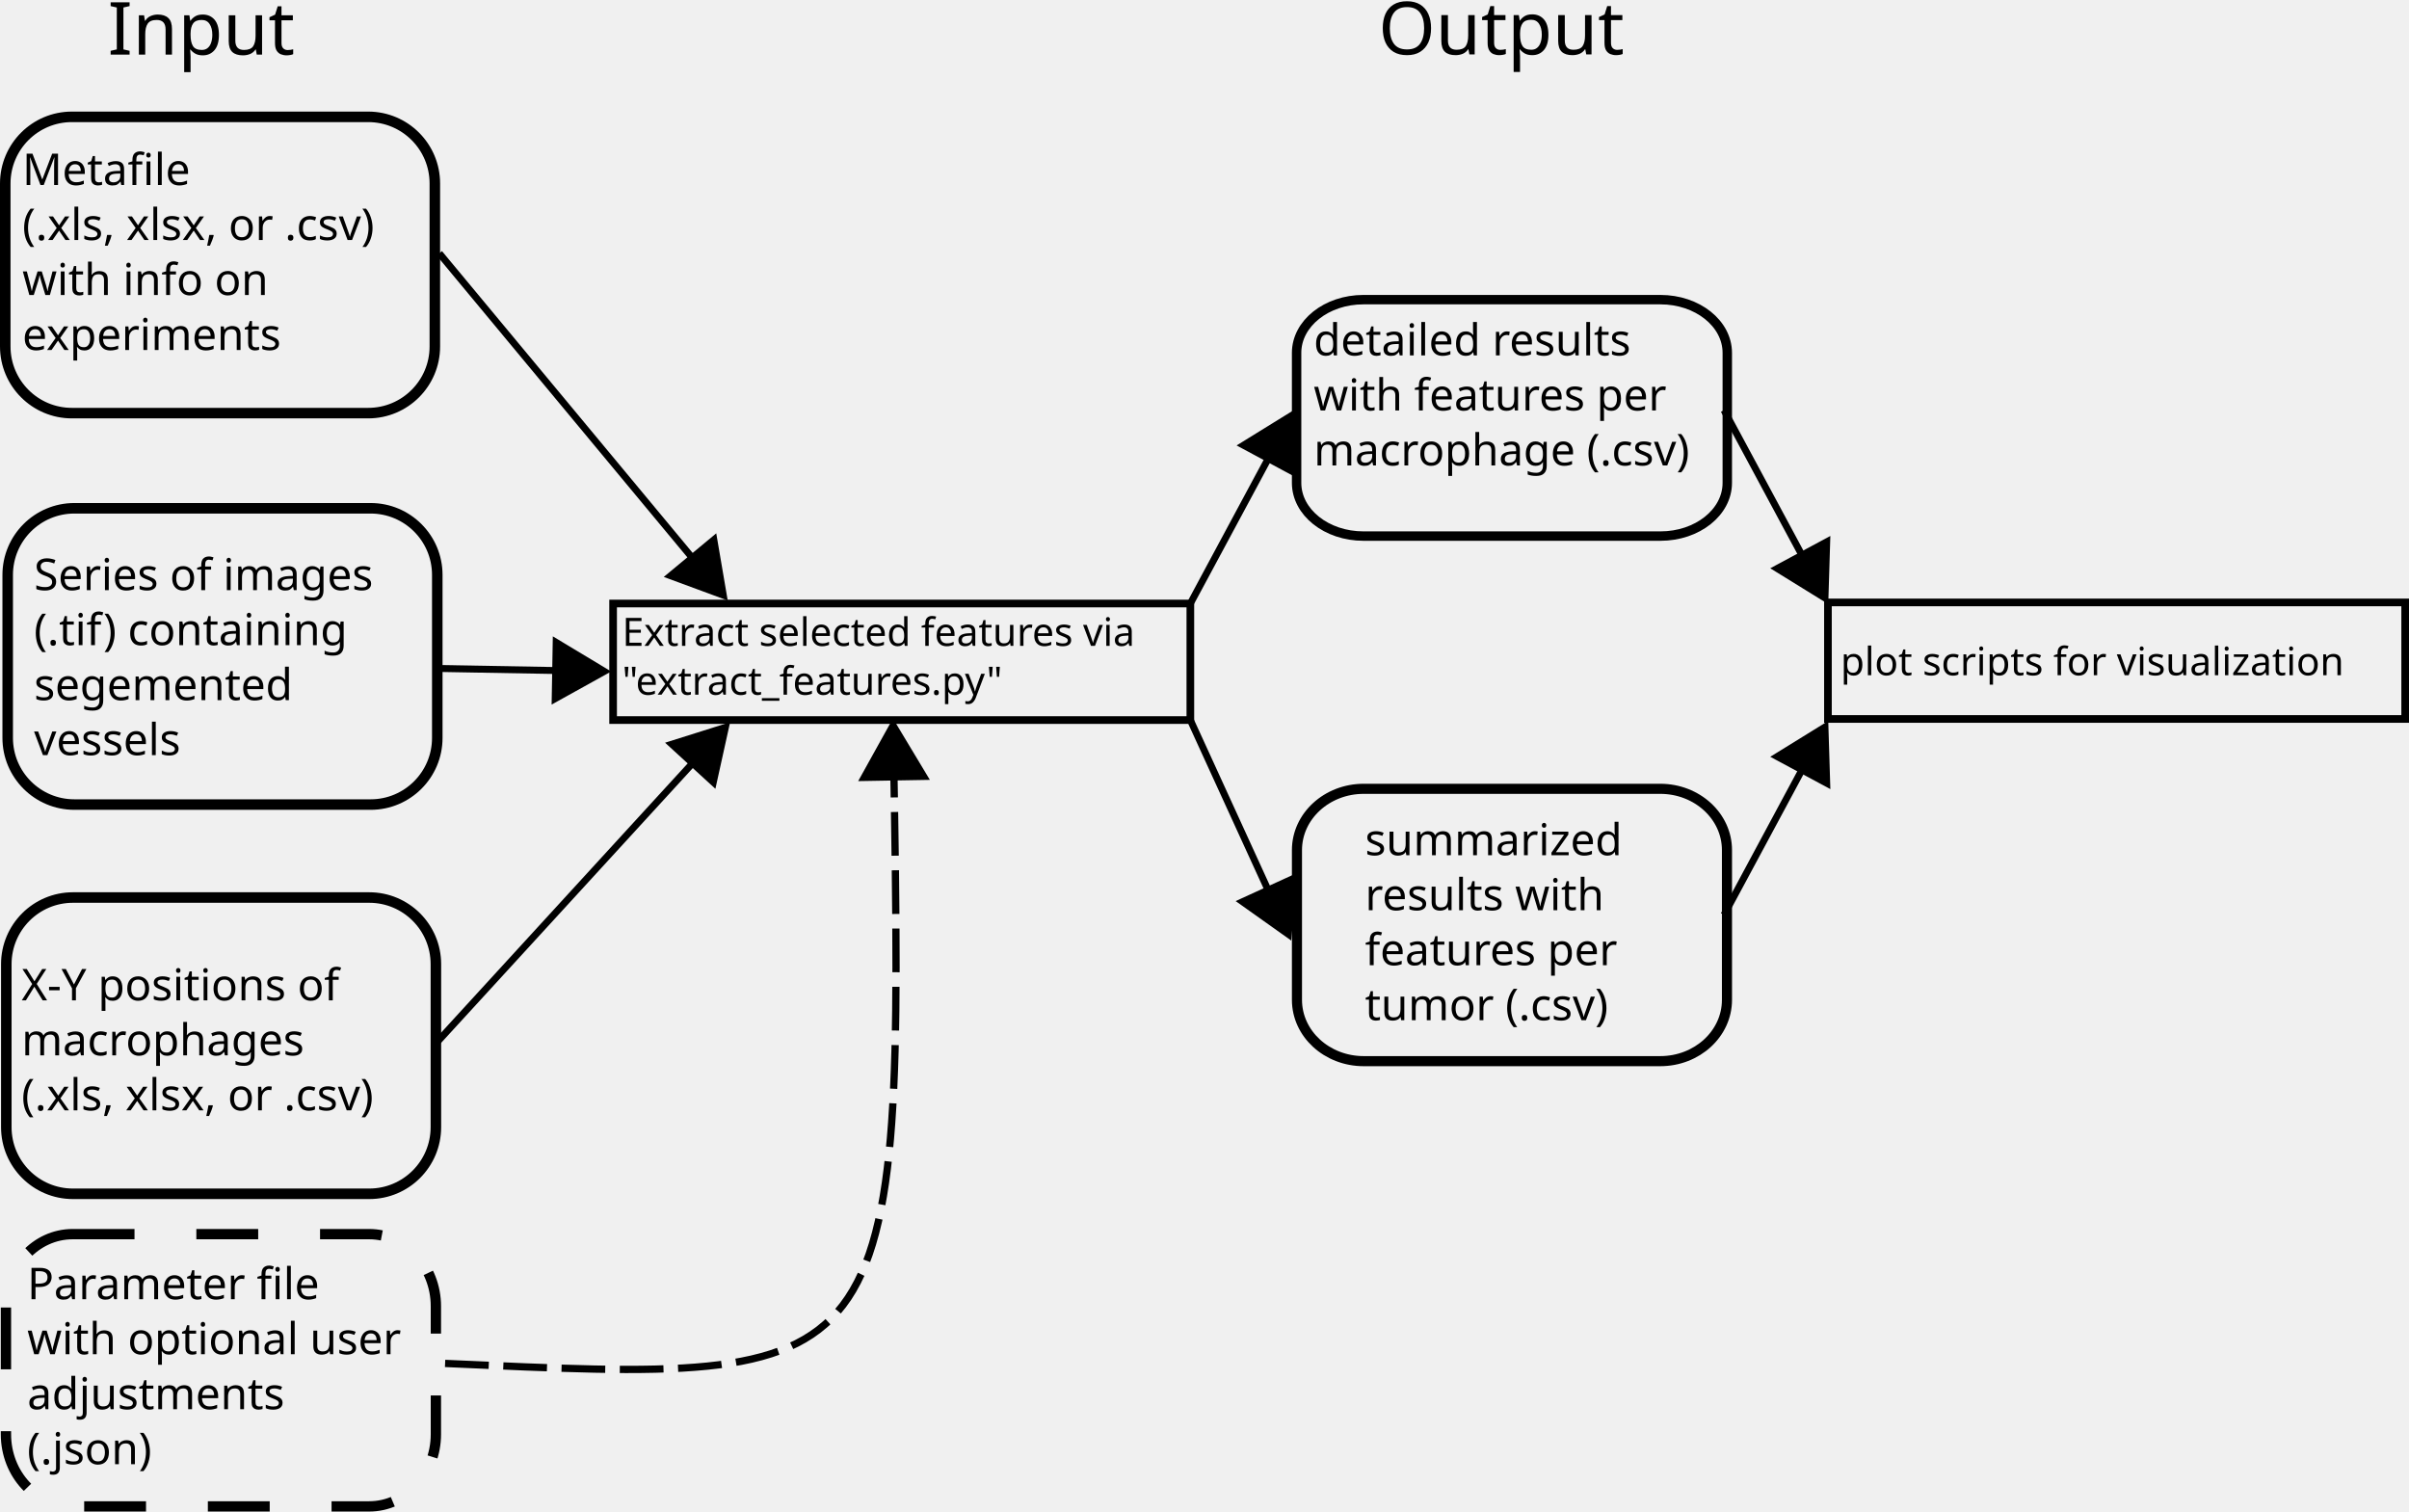
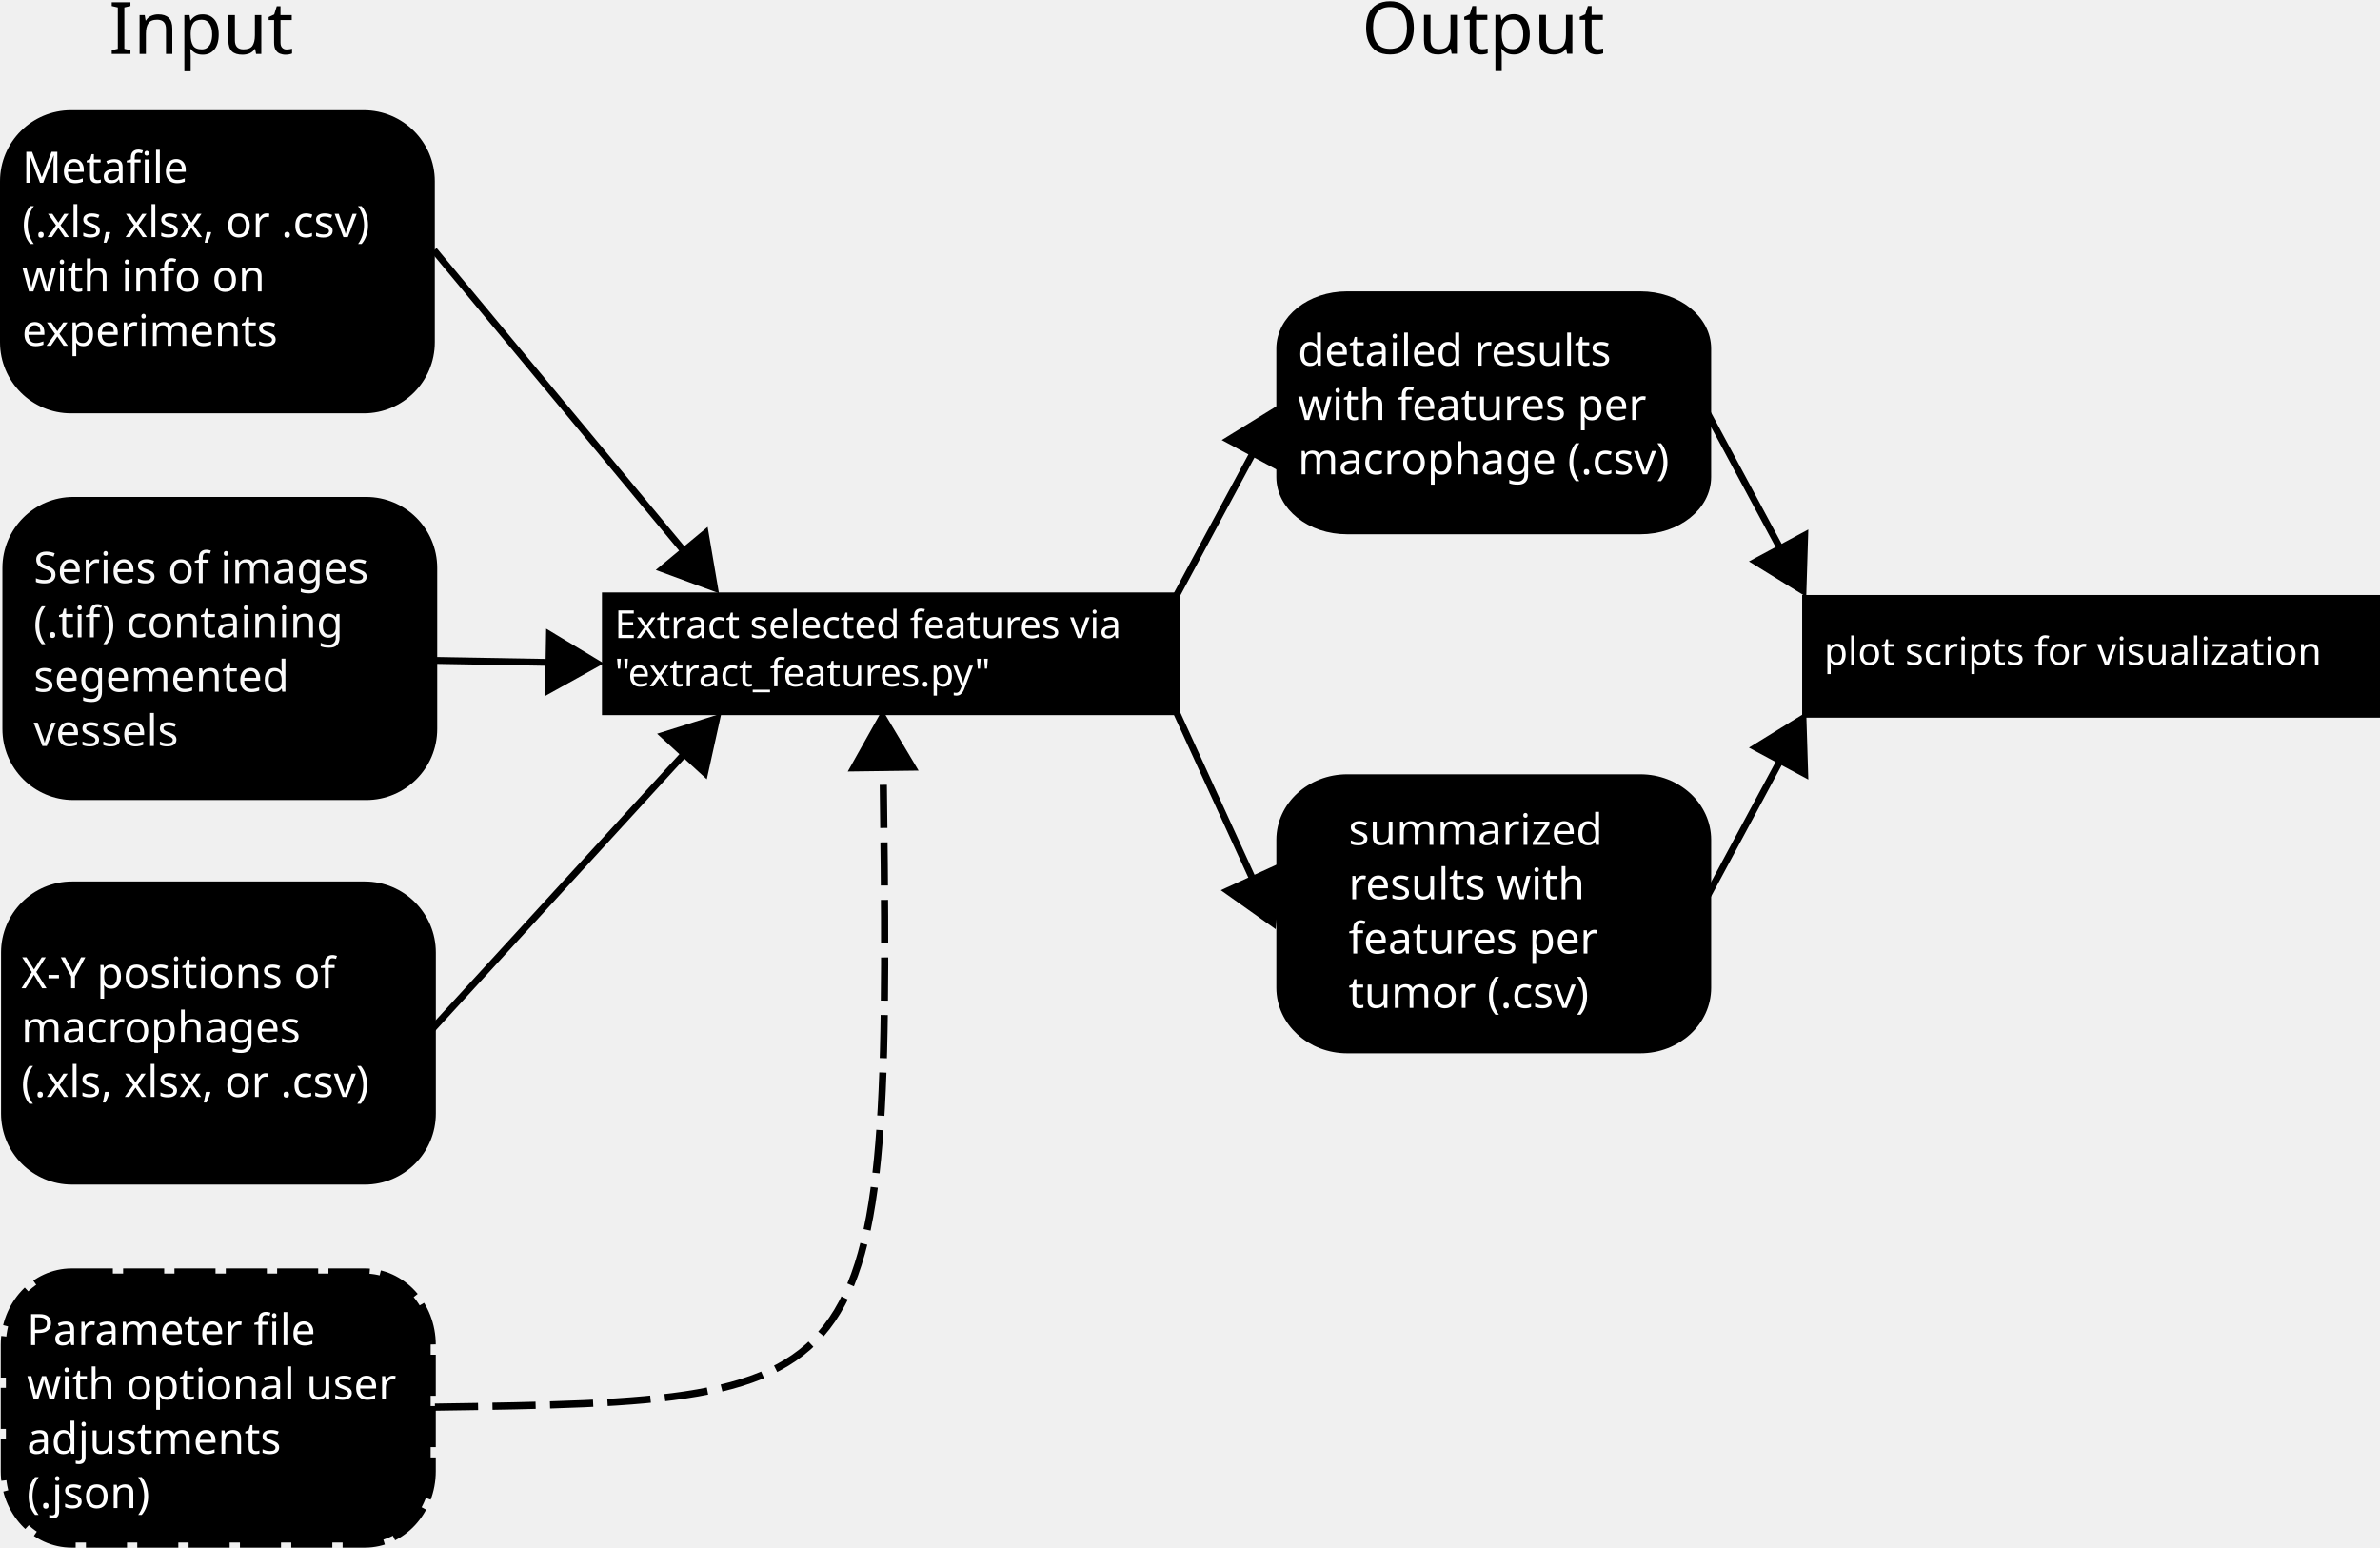
- <svg xmlns="http://www.w3.org/2000/svg" width="347.727mm" height="218.169mm" viewBox="0 0 347.727 218.169" version="1.1" id="svg8">
+ <svg xmlns="http://www.w3.org/2000/svg" width="347.727mm" height="226.113mm" viewBox="0 0 347.727 226.113" version="1.1" id="svg8">
  <defs id="defs2">
    <marker orient="auto" refY="0" refX="0" id="TriangleOutL" style="overflow:visible">
      <path id="path1161" d="M 5.77,0 -2.88,5 V -5 Z" style="fill:#000000;fill-opacity:1;fill-rule:evenodd;stroke:#000000;stroke-width:1pt;stroke-opacity:1" transform="scale(0.8)" />
    </marker>
    <marker orient="auto" refY="0" refX="0" id="TriangleOutL-9" style="overflow:visible">
      <path id="path1161-2" d="M 5.77,0 -2.88,5 V -5 Z" style="fill:#000000;fill-opacity:1;fill-rule:evenodd;stroke:#000000;stroke-width:1pt;stroke-opacity:1" transform="scale(0.8)" />
    </marker>
    <marker orient="auto" refY="0" refX="0" id="TriangleOutL-8" style="overflow:visible">
      <path id="path1161-9" d="M 5.77,0 -2.88,5 V -5 Z" style="fill:#000000;fill-opacity:1;fill-rule:evenodd;stroke:#000000;stroke-width:1pt;stroke-opacity:1" transform="scale(0.8)" />
    </marker>
    <marker orient="auto" refY="0" refX="0" id="TriangleOutL-1" style="overflow:visible">
      <path id="path1161-94" d="M 5.77,0 -2.88,5 V -5 Z" style="fill:#000000;fill-opacity:1;fill-rule:evenodd;stroke:#000000;stroke-width:1pt;stroke-opacity:1" transform="scale(0.8)" />
    </marker>
    <marker orient="auto" refY="0" refX="0" id="TriangleOutL-84" style="overflow:visible">
      <path id="path1161-5" d="M 5.77,0 -2.88,5 V -5 Z" style="fill:#000000;fill-opacity:1;fill-rule:evenodd;stroke:#000000;stroke-width:1pt;stroke-opacity:1" transform="scale(0.8)" />
    </marker>
    <marker orient="auto" refY="0" refX="0" id="TriangleOutL-3" style="overflow:visible">
      <path id="path1161-6" d="M 5.77,0 -2.88,5 V -5 Z" style="fill:#000000;fill-opacity:1;fill-rule:evenodd;stroke:#000000;stroke-width:1pt;stroke-opacity:1" transform="scale(0.8)" />
    </marker>
    <marker orient="auto" refY="0" refX="0" id="TriangleOutL-6" style="overflow:visible">
      <path id="path1161-93" d="M 5.77,0 -2.88,5 V -5 Z" style="fill:#000000;fill-opacity:1;fill-rule:evenodd;stroke:#000000;stroke-width:1pt;stroke-opacity:1" transform="scale(0.8)" />
    </marker>
    <marker orient="auto" refY="0" refX="0" id="TriangleOutL-6-5" style="overflow:visible">
      <path id="path1161-93-2" d="M 5.77,0 -2.88,5 V -5 Z" style="fill:#000000;fill-opacity:1;fill-rule:evenodd;stroke:#000000;stroke-width:1pt;stroke-opacity:1" transform="scale(0.8)" />
    </marker>
    <marker orient="auto" refY="0" refX="0" id="TriangleOutL-6-4" style="overflow:visible">
      <path id="path1161-93-7" d="M 5.77,0 -2.88,5 V -5 Z" style="fill:#000000;fill-opacity:1;fill-rule:evenodd;stroke:#000000;stroke-width:1pt;stroke-opacity:1" transform="scale(0.8)" />
    </marker>
    <marker orient="auto" refY="0" refX="0" id="TriangleOutL-6-43" style="overflow:visible">
      <path id="path1161-93-0" d="M 5.77,0 -2.88,5 V -5 Z" style="fill:#000000;fill-opacity:1;fill-rule:evenodd;stroke:#000000;stroke-width:1pt;stroke-opacity:1" transform="scale(0.8)" />
    </marker>
    <marker orient="auto" refY="0" refX="0" id="TriangleOutL-6-8" style="overflow:visible">
      <path id="path1161-93-6" d="M 5.77,0 -2.88,5 V -5 Z" style="fill:#000000;fill-opacity:1;fill-rule:evenodd;stroke:#000000;stroke-width:1pt;stroke-opacity:1" transform="scale(0.8)" />
    </marker>
  </defs>
  <g id="layer1" transform="translate(-16.82466,-29.59704)">
-     <rect style="fill:none;fill-opacity:1;stroke:#000000;stroke-width:1.519;stroke-miterlimit:4;stroke-dasharray:none;stroke-opacity:1" id="rect10" width="62.008" height="42.764" x="17.584" y="46.461" rx="9.622" ry="9.622" />
-     <text xml:space="preserve" style="font-style:normal;font-weight:normal;font-size:10.583px;line-height:1.25;font-family:sans-serif;letter-spacing:0px;word-spacing:0px;fill:#000000;fill-opacity:1;stroke:none;stroke-width:0.265" x="32.374" y="37.478" id="text834">
-       <tspan id="tspan832" x="32.374" y="37.478" style="stroke-width:0.265">Input</tspan>
+     <rect style="fill:#000000;fill-opacity:1;stroke:#000000;stroke-width:1.519;stroke-miterlimit:4;stroke-dasharray:none;stroke-opacity:1" id="rect10" width="62.008" height="42.764" x="17.584" y="46.461" rx="9.622" ry="9.622" />
+     <text xml:space="preserve" style="font-style:normal;font-weight:normal;font-size:10.583px;line-height:1.25;font-family:sans-serif;letter-spacing:0px;word-spacing:0px;fill:#000000;fill-opacity:1;stroke:none;stroke-width:0.265" x="32.726" y="37.478" id="text834">
+       <tspan id="tspan832" x="32.726" y="37.478" style="stroke-width:0.265">Input</tspan>
    </text>
    <text xml:space="preserve" style="font-style:normal;font-weight:normal;font-size:10.583px;line-height:1.25;font-family:sans-serif;letter-spacing:0px;word-spacing:0px;fill:#000000;fill-opacity:1;stroke:none;stroke-width:0.265" x="114.014" y="62.637" id="text865">
      <tspan id="tspan863" x="114.014" y="72.001" style="stroke-width:0.265" />
    </text>
-     <text xml:space="preserve" style="font-style:normal;font-weight:normal;font-size:6.35px;line-height:1.25;font-family:sans-serif;letter-spacing:0px;word-spacing:0px;fill:#000000;fill-opacity:1;stroke:none;stroke-width:0.265" x="20.058" y="56.303" id="text869">
-       <tspan id="tspan867" x="20.058" y="56.303" style="font-size:6.35px;stroke-width:0.265">Metafile </tspan>
-       <tspan x="20.058" y="64.241" style="font-size:6.35px;stroke-width:0.265" id="tspan871">(.xls, xlsx, or .csv) </tspan>
-       <tspan x="20.058" y="72.178" style="font-size:6.35px;stroke-width:0.265" id="tspan873">with info on </tspan>
-       <tspan x="20.058" y="80.116" style="font-size:6.35px;stroke-width:0.265" id="tspan875">experiments</tspan>
+     <text xml:space="preserve" style="font-style:normal;font-weight:normal;font-size:6.35px;line-height:1.25;font-family:sans-serif;letter-spacing:0px;word-spacing:0px;fill:#ffffff;fill-opacity:1;stroke:none;stroke-width:0.265;" x="20.058" y="56.303" id="text869">
+       <tspan id="tspan867" x="20.058" y="56.303" style="font-size:6.35px;stroke-width:0.265;fill:#ffffff;">Metafile </tspan>
+       <tspan x="20.058" y="64.241" style="font-size:6.35px;stroke-width:0.265;fill:#ffffff;" id="tspan871">(.xls, xlsx, or .csv) </tspan>
+       <tspan x="20.058" y="72.178" style="font-size:6.35px;stroke-width:0.265;fill:#ffffff;" id="tspan873">with info on </tspan>
+       <tspan x="20.058" y="80.116" style="font-size:6.35px;stroke-width:0.265;fill:#ffffff;" id="tspan875">experiments</tspan>
    </text>
-     <rect style="fill:none;fill-opacity:1;stroke:#000000;stroke-width:1.519;stroke-miterlimit:4;stroke-dasharray:none;stroke-opacity:1" id="rect10-7" width="62.008" height="42.764" x="17.936" y="102.96" rx="9.622" ry="9.622" />
-     <text xml:space="preserve" style="font-style:normal;font-weight:normal;font-size:6.35px;line-height:1.25;font-family:sans-serif;letter-spacing:0px;word-spacing:0px;fill:#000000;fill-opacity:1;stroke:none;stroke-width:0.265" x="21.741" y="114.774" id="text869-5">
-       <tspan id="tspan867-3" x="21.741" y="114.774" style="font-size:6.35px;stroke-width:0.265">Series of images</tspan>
-       <tspan x="21.741" y="122.711" style="font-size:6.35px;stroke-width:0.265" id="tspan873-6">(.tif) containing </tspan>
-       <tspan x="21.741" y="130.649" style="font-size:6.35px;stroke-width:0.265" id="tspan934">segemented </tspan>
-       <tspan x="21.741" y="138.586" style="font-size:6.35px;stroke-width:0.265" id="tspan936">vessels </tspan>
-       <tspan x="21.741" y="146.524" style="font-size:6.35px;stroke-width:0.265" id="tspan875-2" />
+     <rect style="fill:#000000;fill-opacity:1;stroke:#000000;stroke-width:1.519;stroke-miterlimit:4;stroke-dasharray:none;stroke-opacity:1" id="rect10-7" width="62.008" height="42.764" x="17.936" y="102.96" rx="9.622" ry="9.622" />
+     <text xml:space="preserve" style="font-style:normal;font-weight:normal;font-size:6.35px;line-height:1.25;font-family:sans-serif;letter-spacing:0px;word-spacing:0px;fill:#f9f9f9;fill-opacity:1;stroke:none;stroke-width:0.265;" x="21.741" y="114.774" id="text869-5">
+       <tspan id="tspan867-3" x="21.741" y="114.774" style="font-size:6.35px;stroke-width:0.265;fill:#f9f9f9;">Series of images</tspan>
+       <tspan x="21.741" y="122.711" style="font-size:6.35px;stroke-width:0.265;fill:#f9f9f9;" id="tspan873-6">(.tif) containing </tspan>
+       <tspan x="21.741" y="130.649" style="font-size:6.35px;stroke-width:0.265;fill:#f9f9f9;" id="tspan934">segemented </tspan>
+       <tspan x="21.741" y="138.586" style="font-size:6.35px;stroke-width:0.265;fill:#f9f9f9;" id="tspan936">vessels </tspan>
+       <tspan x="21.741" y="146.524" style="font-size:6.35px;stroke-width:0.265;fill:#f9f9f9;" id="tspan875-2" />
    </text>
-     <rect style="fill:none;fill-opacity:1;stroke:#000000;stroke-width:1.519;stroke-miterlimit:4;stroke-dasharray:none;stroke-opacity:1" id="rect10-7-9" width="62.008" height="42.764" x="17.735" y="159.14" rx="9.622" ry="9.622" />
-     <text xml:space="preserve" style="font-style:normal;font-weight:normal;font-size:6.35px;line-height:1.25;font-family:sans-serif;letter-spacing:0px;word-spacing:0px;fill:#000000;fill-opacity:1;stroke:none;stroke-width:0.265" x="19.937" y="173.984" id="text869-5-1">
-       <tspan x="19.937" y="173.984" style="font-size:6.35px;stroke-width:0.265" id="tspan936-9">X-Y positions of </tspan>
-       <tspan x="19.937" y="181.921" style="font-size:6.35px;stroke-width:0.265" id="tspan994">macrophages </tspan>
-       <tspan x="19.937" y="189.859" style="font-size:6.35px;stroke-width:0.265" id="tspan996">(.xls, xlsx, or .csv) </tspan>
-       <tspan x="19.937" y="197.796" style="font-size:6.35px;stroke-width:0.265" id="tspan875-2-3" />
+     <rect style="fill:#000000;fill-opacity:1;stroke:#000000;stroke-width:1.519;stroke-miterlimit:4;stroke-dasharray:none;stroke-opacity:1" id="rect10-7-9" width="62.008" height="42.764" x="17.735" y="159.14" rx="9.622" ry="9.622" />
+     <text xml:space="preserve" style="font-style:normal;font-weight:normal;font-size:6.35px;line-height:1.25;font-family:sans-serif;letter-spacing:0px;word-spacing:0px;fill:#ffffff;fill-opacity:1;stroke:none;stroke-width:0.265;" x="19.937" y="173.984" id="text869-5-1">
+       <tspan x="19.937" y="173.984" style="font-size:6.35px;stroke-width:0.265;fill:#ffffff;" id="tspan936-9">X-Y positions of </tspan>
+       <tspan x="19.937" y="181.921" style="font-size:6.35px;stroke-width:0.265;fill:#ffffff;" id="tspan994">macrophages </tspan>
+       <tspan x="19.937" y="189.859" style="font-size:6.35px;stroke-width:0.265;fill:#ffffff;" id="tspan996">(.xls, xlsx, or .csv) </tspan>
+       <tspan x="19.937" y="197.796" style="font-size:6.35px;stroke-width:0.265;fill:#ffffff;" id="tspan875-2-3" />
    </text>
    <path style="fill:none;stroke:#000000;stroke-width:1;stroke-linecap:butt;stroke-linejoin:miter;stroke-miterlimit:4;stroke-dasharray:none;stroke-opacity:1;marker-end:url(#TriangleOutL)" d="M 80.232,66.156 118.237,111.903" id="path1017" />
-     <rect style="fill:none;fill-opacity:1;stroke:#000000;stroke-width:1.104;stroke-miterlimit:4;stroke-dasharray:none;stroke-opacity:1" id="rect10-7-7" width="83.321" height="16.821" x="105.324" y="116.706" rx="12.929" ry="0" />
-     <rect style="fill:none;fill-opacity:1;stroke:#000000;stroke-width:1.359;stroke-miterlimit:4;stroke-dasharray:none;stroke-opacity:1" id="rect10-9" width="62.168" height="34.127" x="203.982" y="72.846" rx="9.647" ry="7.679" />
-     <text xml:space="preserve" style="font-style:normal;font-weight:normal;font-size:6.35px;line-height:1.25;font-family:sans-serif;letter-spacing:0px;word-spacing:0px;fill:#000000;fill-opacity:1;stroke:none;stroke-width:0.265" x="206.453" y="80.898" id="text869-5-2">
-       <tspan x="206.453" y="80.898" style="font-size:6.35px;stroke-width:0.265" id="tspan936-7">detailed results </tspan>
-       <tspan x="206.453" y="88.836" style="font-size:6.35px;stroke-width:0.265" id="tspan9025">with features per</tspan>
-       <tspan x="206.453" y="96.773" style="font-size:6.35px;stroke-width:0.265" id="tspan9027">macrophage (.csv)</tspan>
-       <tspan x="206.453" y="104.711" style="font-size:6.35px;stroke-width:0.265" id="tspan875-2-5" />
+     <rect style="fill:#000000;fill-opacity:1;stroke:#000000;stroke-width:1.104;stroke-miterlimit:4;stroke-dasharray:none;stroke-opacity:1" id="rect10-7-7" width="83.321" height="16.821" x="105.324" y="116.706" rx="0" ry="0" />
+     <rect style="fill:#000000;fill-opacity:1;stroke:#000000;stroke-width:1.359;stroke-miterlimit:4;stroke-dasharray:none;stroke-opacity:1" id="rect10-9" width="62.168" height="34.127" x="203.982" y="72.846" rx="9.647" ry="7.679" />
+     <text xml:space="preserve" style="font-style:normal;font-weight:normal;font-size:6.35px;line-height:1.25;font-family:sans-serif;letter-spacing:0px;word-spacing:0px;fill:#ffffff;fill-opacity:1;stroke:none;stroke-width:0.265;" x="206.453" y="83.015" id="text869-5-2">
+       <tspan x="206.453" y="83.015" style="font-size:6.35px;stroke-width:0.265;fill:#ffffff;" id="tspan936-7">detailed results </tspan>
+       <tspan x="206.453" y="90.952" style="font-size:6.35px;stroke-width:0.265;fill:#ffffff;" id="tspan9025">with features per</tspan>
+       <tspan x="206.453" y="98.89" style="font-size:6.35px;stroke-width:0.265;fill:#ffffff;" id="tspan9027">macrophage (.csv)</tspan>
+       <tspan x="206.453" y="106.827" style="font-size:6.35px;stroke-width:0.265;fill:#ffffff;" id="tspan875-2-5" />
    </text>
-     <text xml:space="preserve" style="font-style:normal;font-weight:normal;font-size:5.644px;line-height:1.25;font-family:sans-serif;letter-spacing:0px;word-spacing:0px;fill:#000000;fill-opacity:1;stroke:none;stroke-width:0.265" x="106.624" y="122.812" id="text1627">
-       <tspan id="tspan1625" x="106.624" y="122.812" style="stroke-width:0.265">Extract selected features via</tspan>
-       <tspan x="106.624" y="129.867" style="stroke-width:0.265" id="tspan1629">"extract_features.py"</tspan>
+     <text xml:space="preserve" style="font-style:normal;font-weight:normal;font-size:5.644px;line-height:1.25;font-family:sans-serif;letter-spacing:0px;word-spacing:0px;fill:#ffffff;fill-opacity:1;stroke:none;stroke-width:0.265;" x="106.624" y="122.812" id="text1627">
+       <tspan id="tspan1625" x="106.624" y="122.812" style="stroke-width:0.265;fill:#ffffff;">Extract selected features via</tspan>
+       <tspan x="106.624" y="129.867" style="stroke-width:0.265;fill:#ffffff;" id="tspan1629">"extract_features.py"</tspan>
    </text>
-     <rect style="fill:none;fill-opacity:1;stroke:#000000;stroke-width:1.488;stroke-miterlimit:4;stroke-dasharray:8.927, 8.927;stroke-dashoffset:0;stroke-opacity:1" id="rect10-3" width="62.06" height="39.297" x="17.683" y="207.725" rx="9.63" ry="10.412" />
-     <path style="fill:none;stroke:#000000;stroke-width:1.051;stroke-linecap:butt;stroke-linejoin:miter;stroke-miterlimit:4;stroke-dasharray:6.308, 2.103;stroke-dashoffset:0;stroke-opacity:1;marker-end:url(#TriangleOutL-1)" d="m 81.072,226.386 c 65.215,2.908 66.314,3.732 64.749,-87.12" id="path1017-7" />
+     <rect style="fill:#000000;fill-opacity:1;stroke:#000000;stroke-width:1.5;stroke-miterlimit:4;stroke-dasharray:6, 1.5;stroke-dashoffset:0;stroke-opacity:1" id="rect10-3" width="62.06" height="39.297" x="17.683" y="215.663" rx="9.63" ry="10.412" />
+     <path style="fill:none;stroke:#000000;stroke-width:1.051;stroke-linecap:butt;stroke-linejoin:miter;stroke-miterlimit:4;stroke-dasharray:6.306, 2.102;stroke-dashoffset:0;stroke-opacity:1;marker-end:url(#TriangleOutL-1)" d="M 80.369,235.184 C 146.64,234.221 147.035,233.989 145.821,139.266" id="path1017-7" />
    <path style="fill:none;stroke:#000000;stroke-width:1;stroke-linecap:butt;stroke-linejoin:miter;stroke-miterlimit:4;stroke-dasharray:none;stroke-opacity:1;marker-end:url(#TriangleOutL-84)" d="m 79.313,126.065 20.058,0.352" id="path1017-0" />
    <path style="fill:none;stroke:#000000;stroke-width:1;stroke-linecap:butt;stroke-linejoin:miter;stroke-miterlimit:4;stroke-dasharray:none;stroke-opacity:1;marker-end:url(#TriangleOutL-3)" d="m 80.017,179.905 38.357,-41.876" id="path1017-1" />
-     <text xml:space="preserve" style="font-style:normal;font-weight:normal;font-size:5.644px;line-height:1.25;font-family:sans-serif;letter-spacing:0px;word-spacing:0px;fill:#000000;fill-opacity:1;stroke:none;stroke-width:0.265" x="20.762" y="217.12" id="text8854">
-       <tspan id="tspan8852" x="20.762" y="217.12" style="font-size:6.35px;stroke-width:0.265">Parameter file </tspan>
-       <tspan x="20.762" y="225.057" style="font-size:6.35px;stroke-width:0.265" id="tspan8856">with optional user </tspan>
-       <tspan x="20.762" y="232.995" style="font-size:6.35px;stroke-width:0.265" id="tspan8858">adjustments </tspan>
-       <tspan x="20.762" y="240.932" style="font-size:6.35px;stroke-width:0.265" id="tspan8864">(.json)</tspan>
+     <text xml:space="preserve" style="font-style:normal;font-weight:normal;font-size:5.644px;line-height:1.25;font-family:sans-serif;letter-spacing:0px;word-spacing:0px;fill:#ffffff;fill-opacity:1;stroke:none;stroke-width:0.265;" x="20.762" y="226.115" id="text8854">
+       <tspan id="tspan8852" x="20.762" y="226.115" style="font-size:6.35px;stroke-width:0.265;fill:#ffffff;">Parameter file </tspan>
+       <tspan x="20.762" y="234.053" style="font-size:6.35px;stroke-width:0.265;fill:#ffffff;" id="tspan8856">with optional user </tspan>
+       <tspan x="20.762" y="241.99" style="font-size:6.35px;stroke-width:0.265;fill:#ffffff;" id="tspan8858">adjustments </tspan>
+       <tspan x="20.762" y="249.928" style="font-size:6.35px;stroke-width:0.265;fill:#ffffff;" id="tspan8864">(.json)</tspan>
    </text>
-     <rect style="fill:none;fill-opacity:1;stroke:#000000;stroke-width:1.457;stroke-miterlimit:4;stroke-dasharray:none;stroke-opacity:1" id="rect10-9-0" width="62.07" height="39.307" x="204.034" y="143.45" rx="9.632" ry="8.844" />
-     <text xml:space="preserve" style="font-style:normal;font-weight:normal;font-size:6.35px;line-height:1.25;font-family:sans-serif;letter-spacing:0px;word-spacing:0px;fill:#000000;fill-opacity:1;stroke:none;stroke-width:0.265" x="213.861" y="153.033" id="text869-5-2-6">
-       <tspan x="213.861" y="153.033" style="font-size:6.35px;stroke-width:0.265" id="tspan936-7-3">summarized </tspan>
-       <tspan x="213.861" y="160.97" style="font-size:6.35px;stroke-width:0.265" id="tspan9025-2">results with </tspan>
-       <tspan x="213.861" y="168.908" style="font-size:6.35px;stroke-width:0.265" id="tspan11974">features per</tspan>
-       <tspan x="213.861" y="176.845" style="font-size:6.35px;stroke-width:0.265" id="tspan9061">tumor (.csv) </tspan>
-       <tspan x="213.861" y="184.783" style="font-size:6.35px;stroke-width:0.265" id="tspan875-2-5-6" />
+     <rect style="fill:#000000;fill-opacity:1;stroke:#000000;stroke-width:1.457;stroke-miterlimit:4;stroke-dasharray:none;stroke-opacity:1" id="rect10-9-0" width="62.07" height="39.307" x="204.034" y="143.45" rx="9.632" ry="8.844" />
+     <text xml:space="preserve" style="font-style:normal;font-weight:normal;font-size:6.35px;line-height:1.25;font-family:sans-serif;letter-spacing:0px;word-spacing:0px;fill:#ffffff;fill-opacity:1;stroke:none;stroke-width:0.265;" x="213.861" y="153.033" id="text869-5-2-6">
+       <tspan x="213.861" y="153.033" style="font-size:6.35px;stroke-width:0.265;fill:#ffffff;" id="tspan936-7-3">summarized </tspan>
+       <tspan x="213.861" y="160.97" style="font-size:6.35px;stroke-width:0.265;fill:#ffffff;" id="tspan9025-2">results with </tspan>
+       <tspan x="213.861" y="168.908" style="font-size:6.35px;stroke-width:0.265;fill:#ffffff;" id="tspan11974">features per</tspan>
+       <tspan x="213.861" y="176.845" style="font-size:6.35px;stroke-width:0.265;fill:#ffffff;" id="tspan9061">tumor (.csv) </tspan>
+       <tspan x="213.861" y="184.783" style="font-size:6.35px;stroke-width:0.265;fill:#ffffff;" id="tspan875-2-5-6" />
    </text>
-     <text xml:space="preserve" style="font-style:normal;font-weight:normal;font-size:5.644px;line-height:1.25;font-family:sans-serif;letter-spacing:0px;word-spacing:0px;fill:#000000;fill-opacity:1;stroke:none;stroke-width:0.265" x="282.494" y="127.051" id="text1627-5">
-       <tspan x="282.494" y="127.051" style="stroke-width:0.265" id="tspan9089">plot scripts for visualization</tspan>
-     </text>
-     <rect style="fill:none;fill-opacity:1;stroke:#000000;stroke-width:1.104;stroke-miterlimit:4;stroke-dasharray:none;stroke-opacity:1" id="rect10-7-7-5" width="83.321" height="16.821" x="280.678" y="116.548" rx="0" ry="0" />
+     <rect style="fill:#000000;fill-opacity:1;stroke:#000000;stroke-width:1.104;stroke-miterlimit:4;stroke-dasharray:none;stroke-opacity:1" id="rect10-7-7-5" width="83.321" height="16.821" x="280.678" y="117.077" rx="0" ry="0" />
    <path style="fill:none;stroke:#000000;stroke-width:1;stroke-linecap:butt;stroke-linejoin:miter;stroke-miterlimit:4;stroke-dasharray:none;stroke-opacity:1;marker-end:url(#TriangleOutL-6)" d="M 188.646,116.706 201.003,93.722" id="path1017-74" />
    <path style="fill:none;stroke:#000000;stroke-width:1;stroke-linecap:butt;stroke-linejoin:miter;stroke-miterlimit:4;stroke-dasharray:none;stroke-opacity:1;marker-end:url(#TriangleOutL-6-5)" d="m 188.646,133.526 12.196,26.659" id="path1017-74-5" />
    <path style="fill:none;stroke:#000000;stroke-width:1;stroke-linecap:butt;stroke-linejoin:miter;stroke-miterlimit:4;stroke-dasharray:none;stroke-opacity:1;marker-end:url(#TriangleOutL-6-43)" d="m 265.676,161.644 12.357,-22.984" id="path1017-74-7" />
    <path style="fill:none;stroke:#000000;stroke-width:1;stroke-linecap:butt;stroke-linejoin:miter;stroke-miterlimit:4;stroke-dasharray:none;stroke-opacity:1;marker-end:url(#TriangleOutL-6-8)" d="m 265.676,88.802 12.357,22.983" id="path1017-74-8" />
    <text xml:space="preserve" style="font-style:normal;font-weight:normal;font-size:10.583px;line-height:1.25;font-family:sans-serif;letter-spacing:0px;word-spacing:0px;fill:#000000;fill-opacity:1;stroke:none;stroke-width:0.265" x="215.783" y="37.452" id="text834-8">
      <tspan id="tspan832-4" x="215.783" y="37.452" style="stroke-width:0.265">Output</tspan>
    </text>
+     <text xml:space="preserve" style="font-style:normal;font-weight:normal;font-size:5.644px;line-height:1.25;font-family:sans-serif;letter-spacing:0px;word-spacing:0px;fill:#ffffff;fill-opacity:1;stroke:none;stroke-width:0.265" x="283.328" y="126.716" id="text1627-5">
+       <tspan x="283.328" y="126.716" style="fill:#ffffff;stroke-width:0.265" id="tspan9089">plot scripts for visualization</tspan>
+     </text>
  </g>
</svg>
